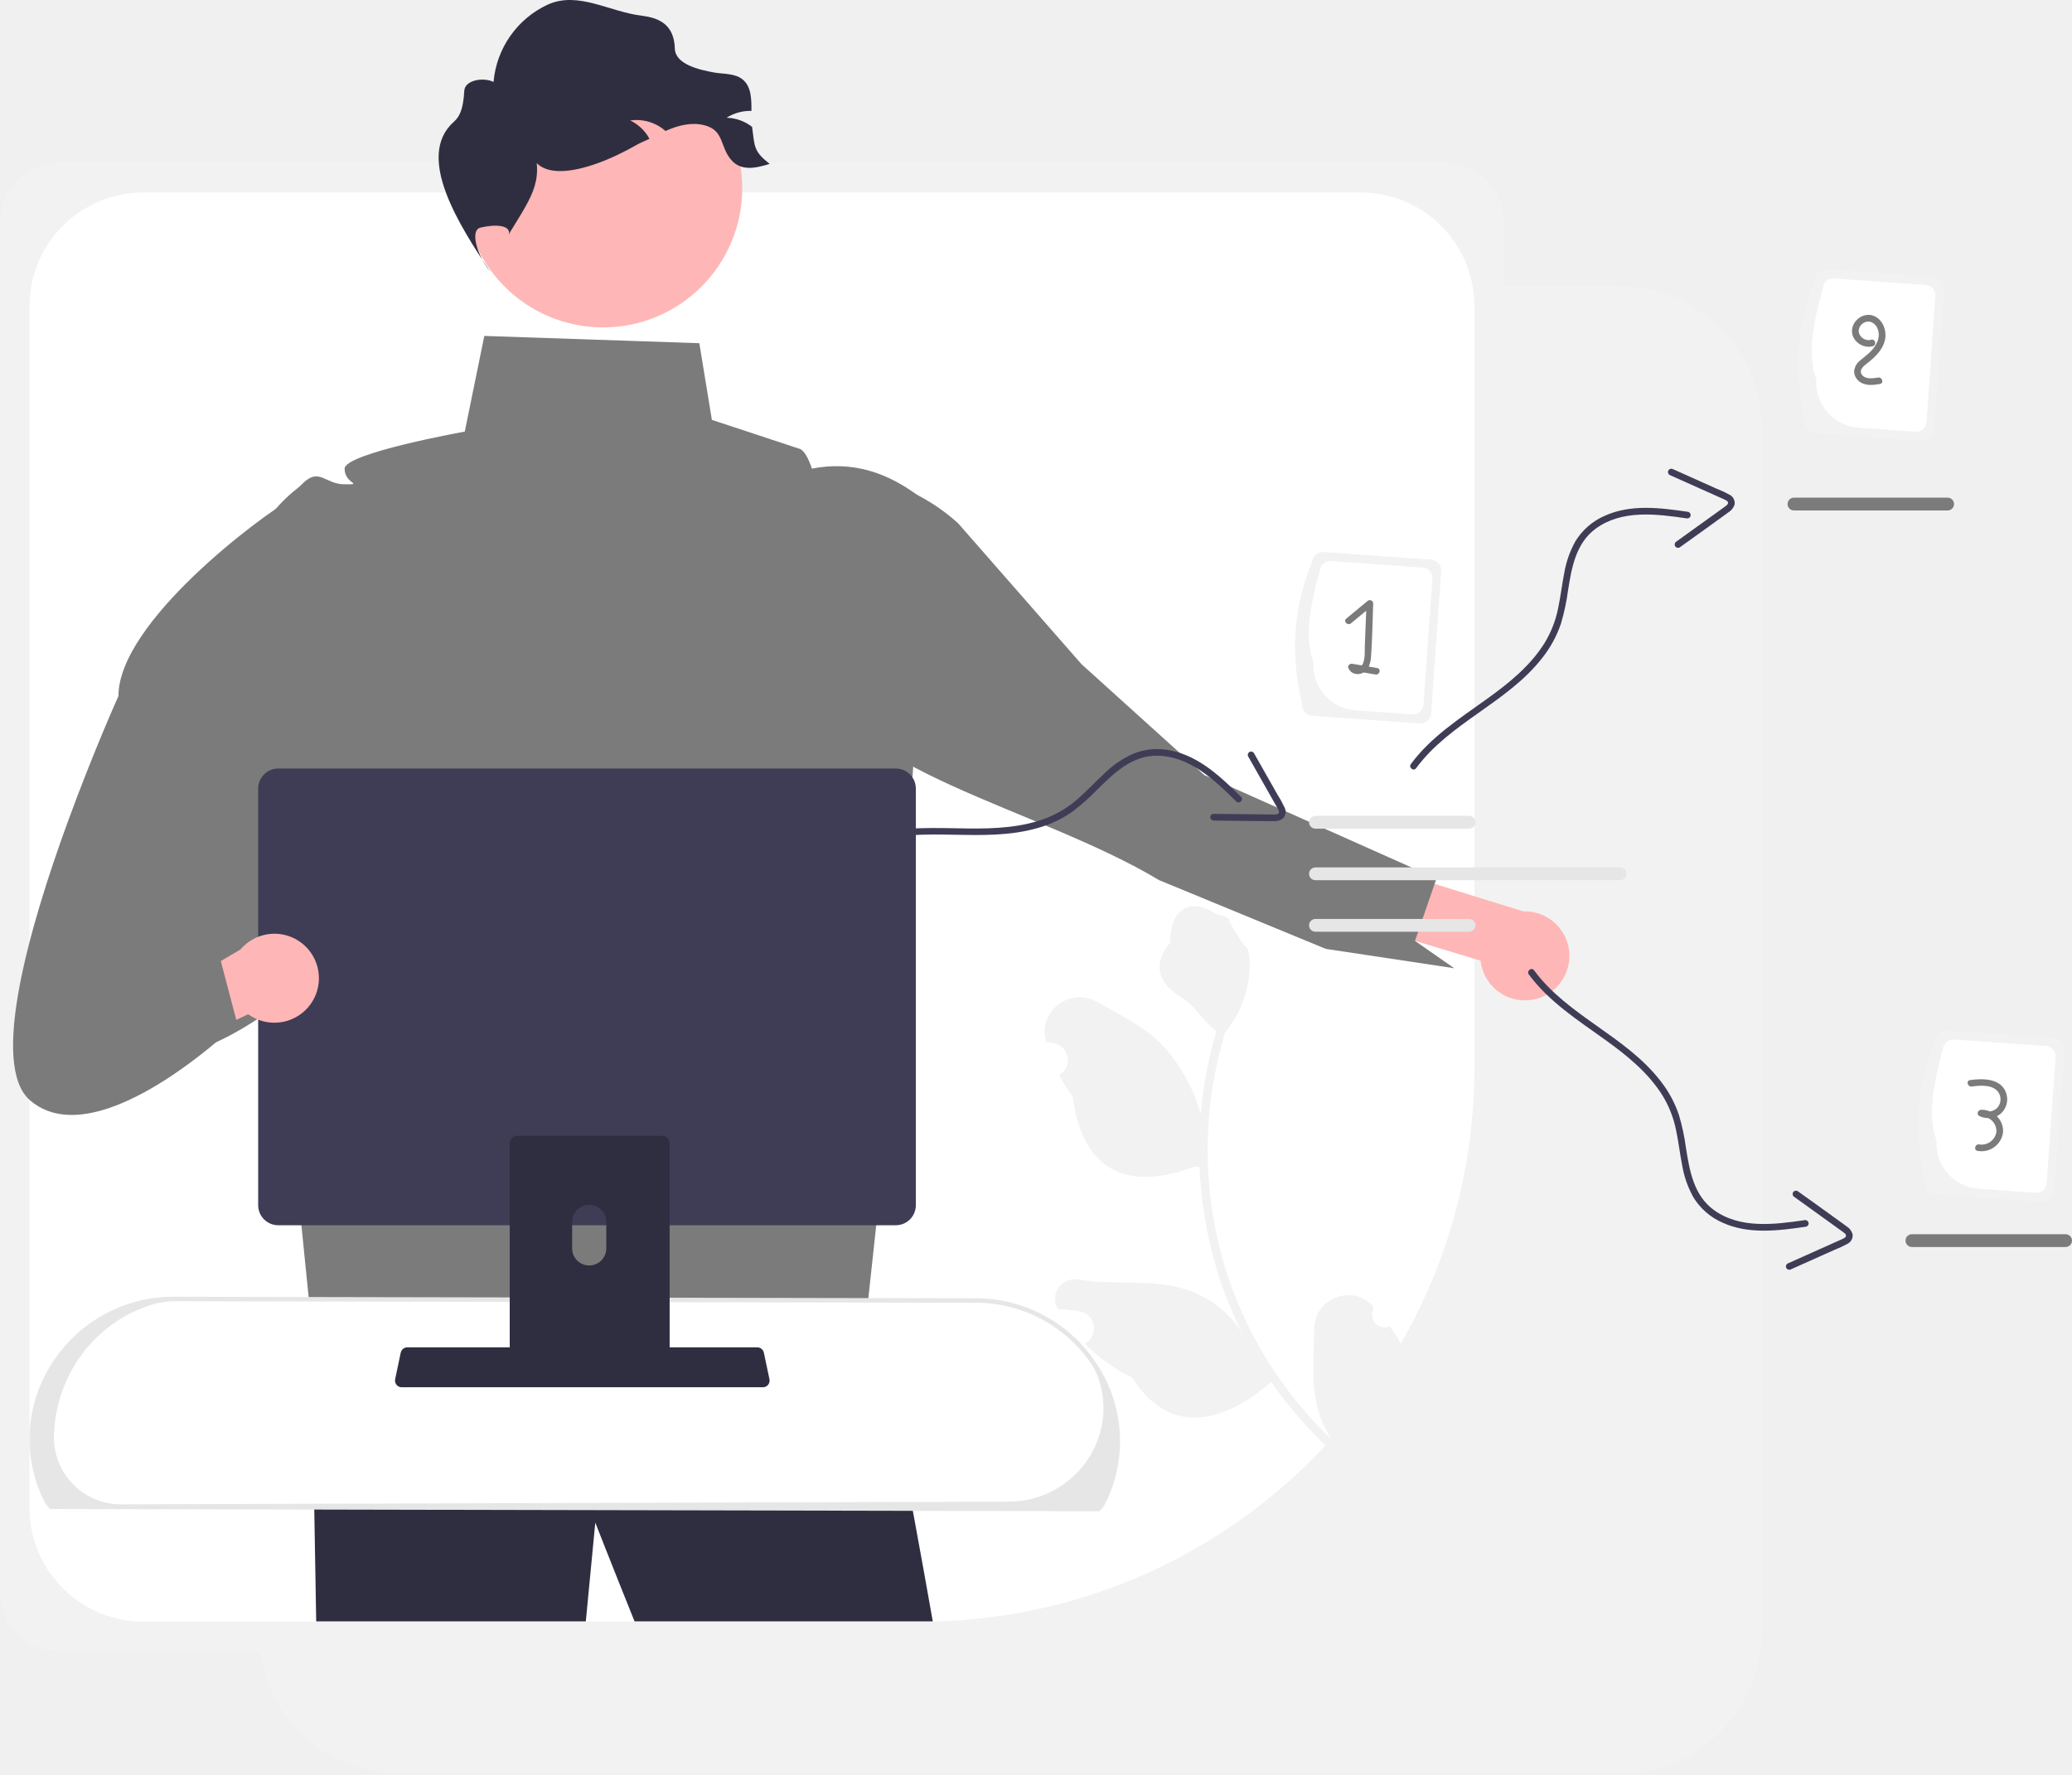
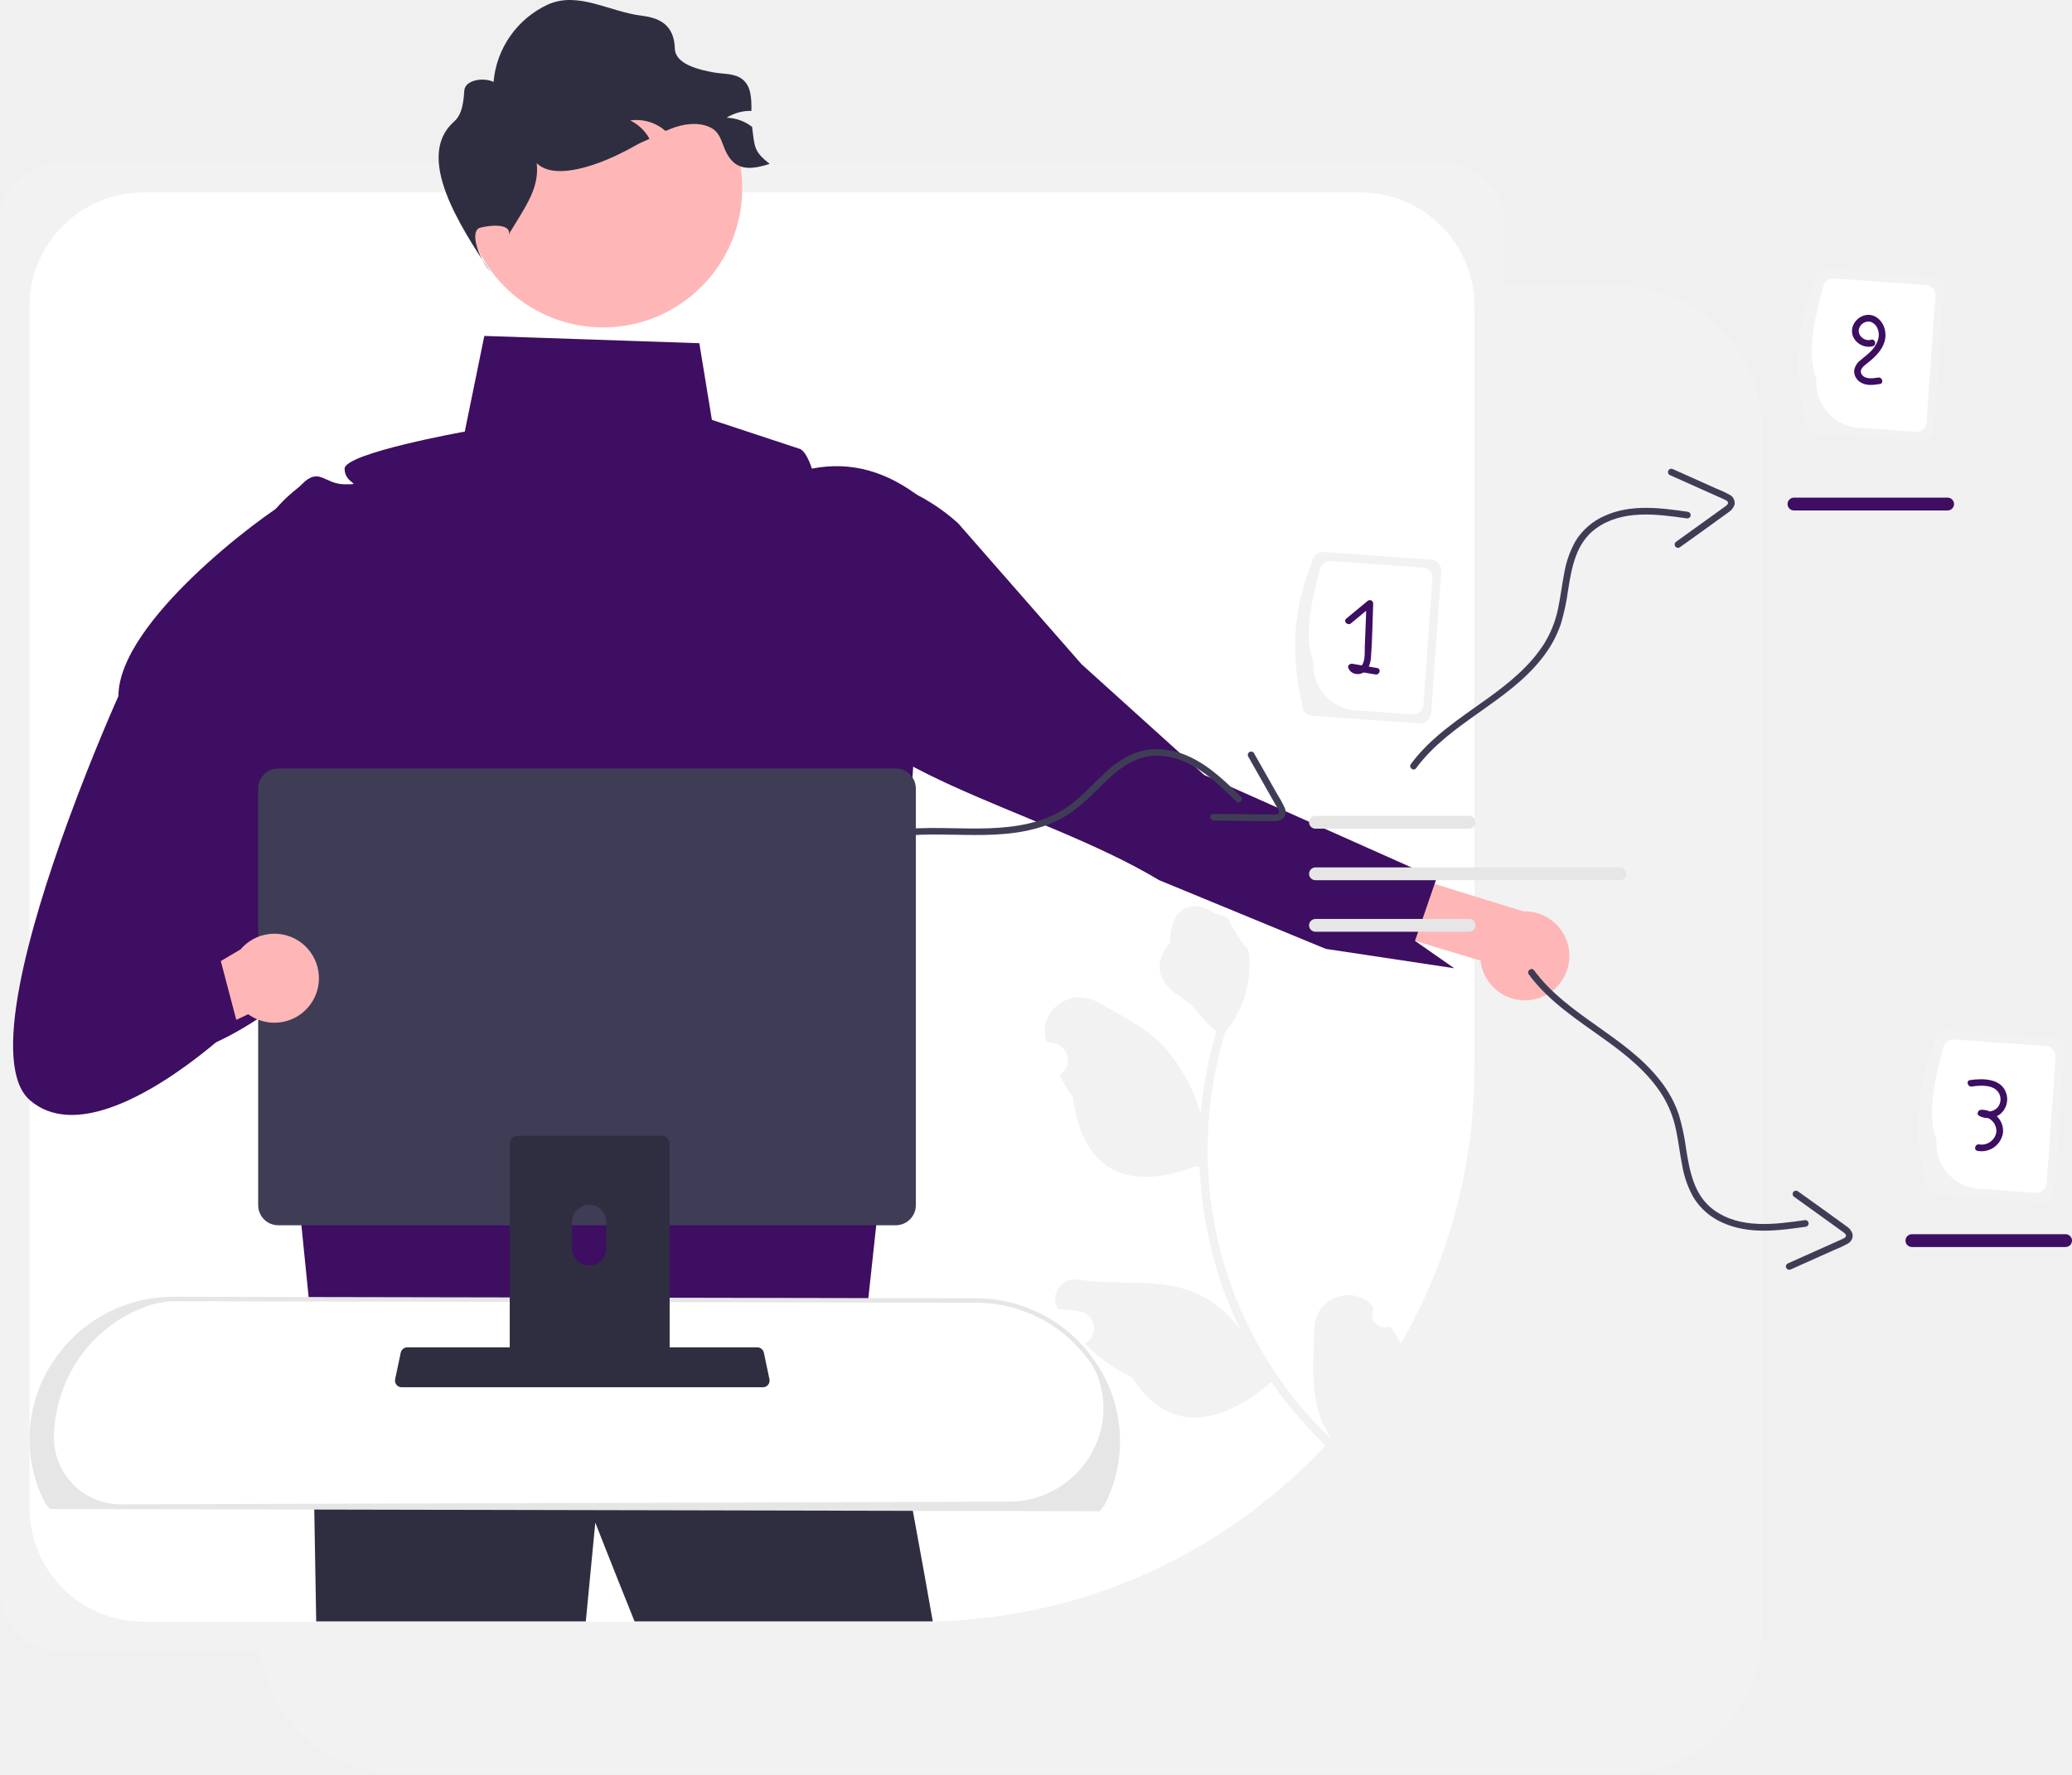
<svg xmlns="http://www.w3.org/2000/svg" data-name="Layer 1" width="930.986" height="797.335" viewBox="0 0 930.986 797.335">
  <path d="M861.776,179.892h-63.256v539.294A64.432,64.432,0,0,1,734.088,783.619H250.469v.617a64.432,64.432,0,0,0,64.432,64.432h546.875a64.432,64.432,0,0,0,64.432-64.432V244.325A64.432,64.432,0,0,0,861.776,179.892Z" transform="translate(-134.5071 -51.33254)" fill="#f2f2f2" />
  <rect y="73.237" width="675.74" height="668.775" rx="26.744" fill="#f2f2f2" />
  <path d="M198.94,137.82A51.182,51.182,0,0,0,147.758,189.002V728.913a51.182,51.182,0,0,0,51.182,51.182H547.969c137.534,0,249.027-111.493,249.027-249.027V189.002a51.182,51.182,0,0,0-51.182-51.182Z" transform="translate(-134.5071 -51.33254)" fill="#fff" />
  <path d="M825.034,500.156a20.028,20.028,0,0,1-25.256-17.105L704.214,454.191l1.484-28.396L818.951,460.903a20,20,0,0,1,6.083,39.253Z" transform="translate(-134.5071 -51.33254)" fill="#ffb6b6" />
-   <path d="M503.287,353.679c-9.676-8.075,4.493-48.099.672-59.7q-.343-1.053-.652-2.113a6.776,6.776,0,0,1,.274-4.532l35.918-16.895a87.253,87.253,0,0,1,25.485,16.022l55.487,63.374,55.124,49.786,24.188,10.783,80.151,35.749-.831,2.396-.007.007-8.81,25.587-0.0.014,17.624,12.286-57.699-8.692-38.16-15.741L655.307,446.857C601.055,414.207,511.795,397.284,503.287,353.679Z" transform="translate(-134.5071 -51.33254)" fill="#7b7b7b" />
+   <path d="M503.287,353.679c-9.676-8.075,4.493-48.099.672-59.7q-.343-1.053-.652-2.113a6.776,6.776,0,0,1,.274-4.532l35.918-16.895a87.253,87.253,0,0,1,25.485,16.022l55.487,63.374,55.124,49.786,24.188,10.783,80.151,35.749-.831,2.396-.007.007-8.81,25.587-0.0.014,17.624,12.286-57.699-8.692-38.16-15.741L655.307,446.857C601.055,414.207,511.795,397.284,503.287,353.679Z" transform="translate(-134.5071 -51.33254)" fill="#3d0e61" />
  <path d="M759.017,647.369a5.675,5.675,0,0,1-7.476-7.6c-.079-.581-.135-.998-.214-1.58q-.14-.144-.281-.287c-9.484-9.62-25.887-2.953-26.054,10.554-.148,11.989-1.456,24.462,1.562,35.866A45.082,45.082,0,0,0,733.056,698.42a180.744,180.744,0,0,1-43.188-63.565,174.451,174.451,0,0,1-6.235-18.468q-2.124-7.709-3.561-15.572a182.839,182.839,0,0,1,4.829-85.419,48.659,48.659,0,0,0,10.974-27.017,37.117,37.117,0,0,0-.64-10.671c-.866.486-8.982-12.426-8.634-13.557-2.049-1.423-4.716-1.47-6.864-2.8-10.684-6.611-19.564-1.15-19.432,13.599-8.485,9.63-5.02,18.574,4.938,24.521,6.335,3.783,9.859,10.925,15.84,15.297-.183.63-.386,1.251-.569,1.881a184.019,184.019,0,0,0-6.509,35.39c-3.017-11.63-10.45-24.12-17.457-31.283-7.981-8.163-18.89-13.359-28.98-19.137-12.119-6.941-26.838,4.107-23.091,17.56q.054.195.11.39,1.83.244,3.638.616a7.697,7.697,0,0,1,2.33,14.157l-.137.081a76.587,76.587,0,0,0,6.134,9.878c4.725,36.672,28.125,41.34,54.83,31.269.705.065,1.395.137,2.094.188a187.83,187.83,0,0,0,8.315,47.927,178.15,178.15,0,0,0,10.82,26.652l-.171-.297a47.075,47.075,0,0,0-25.029-19.253c-15.258-4.829-32.868-1.802-48.29-4.419-7.424-1.26-13.173,6.517-9.363,13.011q.091.156.183.311a51.712,51.712,0,0,1,6.421.437q1.83.244,3.638.616A7.697,7.697,0,0,1,622.331,654.901l-.137.081c-.099.057-.183.108-.282.165a76.654,76.654,0,0,0,21.301,15.249c16.998,26.854,41.176,20.359,62.473,2.019l.015-.006A187.772,187.772,0,0,0,731.109,701.897l41.827-16.763c-.036-.525-.094-1.059-.145-1.578a51.201,51.201,0,0,1-11.85,3.949c1.577-5.052,3.142-10.133,4.72-15.185a2.804,2.804,0,0,0,.105-.303c.793-2.58,1.607-5.151,2.4-7.73l-0-.003a74.995,74.995,0,0,0-9.146-16.916Z" transform="translate(-134.5071 -51.33254)" fill="#f2f2f2" />
  <path d="M529.118,684.179l-.48-.6C527.258,674.699,529.118,684.179,529.118,684.179Z" transform="translate(-134.5071 -51.33254)" fill="#2f2e41" />
  <path d="M553.618,779.969H419.62c-10.411-25.88-17.637-44.39-17.637-44.39s-1.755,18.13-4.259,44.39H276.581c-1.134-71.36-2.721-144.63-3.244-167.9l232.525,5.18,23.128,29.33c.079.49.158,1.03.256,1.64C530.184,654.179,542.773,718.149,553.618,779.969Z" transform="translate(-134.5071 -51.33254)" fill="#2f2e41" />
-   <path d="M551.587,278.075l-.022-.042a6.776,6.776,0,0,0-3.367-3.045c-14.712-11.415-30.821-16.619-48.899-13.06-2.96-8.96-5.72-8.96-5.72-8.96l-39.21-12.95-5.64-34.45-96.61-3.27-8.78,42.99s-54,9.68-54,16.68,9,7,0,7-11.41-8-19.2,0a25.425,25.425,0,0,1-2.11,1.9c-.09.08-.19.15-.28.23a66.713,66.713,0,0,0-25.15,58.95l16.61,165.23,17.73,176.31,242.64,10.1,16.25-150.03,16.529-249.623A6.834,6.834,0,0,0,551.587,278.075Z" transform="translate(-134.5071 -51.33254)" fill="#7b7b7b" />
+   <path d="M551.587,278.075l-.022-.042a6.776,6.776,0,0,0-3.367-3.045c-14.712-11.415-30.821-16.619-48.899-13.06-2.96-8.96-5.72-8.96-5.72-8.96l-39.21-12.95-5.64-34.45-96.61-3.27-8.78,42.99s-54,9.68-54,16.68,9,7,0,7-11.41-8-19.2,0a25.425,25.425,0,0,1-2.11,1.9c-.09.08-.19.15-.28.23a66.713,66.713,0,0,0-25.15,58.95l16.61,165.23,17.73,176.31,242.64,10.1,16.25-150.03,16.529-249.623A6.834,6.834,0,0,0,551.587,278.075Z" transform="translate(-134.5071 -51.33254)" fill="#3d0e61" />
  <path d="M153.275,721.164c1.385,3.485,2.783,6.039,4.194,7.302l470.58,1c1.41-1.263,2.808-3.816,4.194-7.302,16.459-41.407-14.59-86.307-59.148-86.392L212.448,635.088C167.95,635.003,136.839,679.814,153.275,721.164Z" transform="translate(-134.5071 -51.33254)" fill="#fff" />
  <path d="M628.431,730.466l-.383-.001-470.961-1.001-.284-.254c-1.467-1.313-2.924-3.824-4.456-7.677h0a62.609,62.609,0,0,1,6.596-59.154,64.504,64.504,0,0,1,53.383-28.291h.124l360.648.685a64.75,64.75,0,0,1,53.523,28.494,62.848,62.848,0,0,1,6.552,59.267c-1.532,3.853-2.99,6.363-4.456,7.677Zm-439.521-3.094,399.013-1.209c28.165-.085,48.883-27.273,40.537-54.173a28.739,28.739,0,0,0-3.496-7.601A62.753,62.753,0,0,0,573.093,636.773l-360.648-.685h-.12a38.664,38.664,0,0,0-13.337,2.851c-23.296,8.815-38.873,30.974-40.169,55.847q-.025.475-.049.951a30.086,30.086,0,0,0,28.497,31.595q.821.042,1.642.04Z" transform="translate(-134.5071 -51.33254)" fill="#e6e6e6" />
  <path d="M719.568,367.792c-5.154-21.646-4.294-42.966,4.531-63.854a4.892,4.892,0,0,1,5.221-4.529l48.224,3.422a4.892,4.892,0,0,1,4.529,5.221l-4.531,63.854a4.892,4.892,0,0,1-5.221,4.529l-48.224-3.422A4.892,4.892,0,0,1,719.568,367.792Z" transform="translate(-134.5071 -51.33254)" fill="#f2f2f2" />
  <path d="M724.636,348.768c-4.125-10.667-1.487-25.337,2.913-41.051a4.582,4.582,0,0,1,4.889-4.241l41.444,2.941a4.582,4.582,0,0,1,4.242,4.889L774.092,368.127a4.582,4.582,0,0,1-4.889,4.241l-25.674-1.822A20.41,20.41,0,0,1,724.636,348.768Z" transform="translate(-134.5071 -51.33254)" fill="#fff" />
-   <path d="M753.329,351.552q-1.899-.326-3.798-.653a12.753,12.753,0,0,0,.994-4.338c.599-7.992.66-16.06.979-24.068a1.519,1.519,0,0,0-2.561-1.061q-4.769,3.95-9.538,7.9c-1.488,1.233.644,3.345,2.121,2.121q3.423-2.835,6.846-5.67-.314,7.871-.628,15.741c-.1,2.518.206,5.576-.825,7.944a3.827,3.827,0,0,1-.547.887q-2.102-.361-4.205-.722c-1.008-.173-2.289.668-1.845,1.845.965,2.559,3.809,3.368,6.247,2.381a5.076,5.076,0,0,0,.622-.333l5.339.917C754.42,354.769,755.231,351.879,753.329,351.552Z" transform="translate(-134.5071 -51.33254)" fill="#7b7b7b" />
+   <path d="M753.329,351.552q-1.899-.326-3.798-.653a12.753,12.753,0,0,0,.994-4.338c.599-7.992.66-16.06.979-24.068a1.519,1.519,0,0,0-2.561-1.061q-4.769,3.95-9.538,7.9c-1.488,1.233.644,3.345,2.121,2.121q3.423-2.835,6.846-5.67-.314,7.871-.628,15.741c-.1,2.518.206,5.576-.825,7.944a3.827,3.827,0,0,1-.547.887q-2.102-.361-4.205-.722c-1.008-.173-2.289.668-1.845,1.845.965,2.559,3.809,3.368,6.247,2.381a5.076,5.076,0,0,0,.622-.333l5.339.917C754.42,354.769,755.231,351.879,753.329,351.552Z" transform="translate(-134.5071 -51.33254)" fill="#3d0e61" />
  <path d="M999.568,582.792c-5.154-21.646-4.294-42.966,4.531-63.854a4.892,4.892,0,0,1,5.221-4.529l48.224,3.422a4.892,4.892,0,0,1,4.529,5.221l-4.531,63.854a4.892,4.892,0,0,1-5.221,4.529l-48.224-3.422A4.892,4.892,0,0,1,999.568,582.792Z" transform="translate(-134.5071 -51.33254)" fill="#f2f2f2" />
  <path d="M1004.636,563.768c-4.125-10.667-1.487-25.337,2.913-41.051a4.582,4.582,0,0,1,4.889-4.241l41.444,2.941a4.582,4.582,0,0,1,4.242,4.889L1054.092,583.127a4.582,4.582,0,0,1-4.889,4.241l-25.674-1.822A20.41,20.41,0,0,1,1004.636,563.768Z" transform="translate(-134.5071 -51.33254)" fill="#fff" />
-   <path d="M1031.691,552.935a8.447,8.447,0,0,0,1.555-.943,8.607,8.607,0,0,0,2.815-8.952c-1.945-7.144-10.49-7.188-16.39-6.328-1.903.277-1.094,3.168.798,2.893,3.976-.579,10.218-1.048,12.354,3.295a5.706,5.706,0,0,1-.913,6.285,5.554,5.554,0,0,1-3.376,1.605,8.923,8.923,0,0,0-3.928-.733c-1.39.066-2.165,2.087-.757,2.795a9.012,9.012,0,0,0,4.01.945,6.5,6.5,0,0,1,3.667,6.198,6.723,6.723,0,0,1-7.655,5.639l-.037-.006c-1.885-.379-2.692,2.512-.798,2.893a9.75,9.75,0,0,0,11.387-7.776q.039-.206.069-.414A9.111,9.111,0,0,0,1031.691,552.935Z" transform="translate(-134.5071 -51.33254)" fill="#7b7b7b" />
+   <path d="M1031.691,552.935a8.447,8.447,0,0,0,1.555-.943,8.607,8.607,0,0,0,2.815-8.952c-1.945-7.144-10.49-7.188-16.39-6.328-1.903.277-1.094,3.168.798,2.893,3.976-.579,10.218-1.048,12.354,3.295a5.706,5.706,0,0,1-.913,6.285,5.554,5.554,0,0,1-3.376,1.605,8.923,8.923,0,0,0-3.928-.733c-1.39.066-2.165,2.087-.757,2.795a9.012,9.012,0,0,0,4.01.945,6.5,6.5,0,0,1,3.667,6.198,6.723,6.723,0,0,1-7.655,5.639l-.037-.006c-1.885-.379-2.692,2.512-.798,2.893a9.75,9.75,0,0,0,11.387-7.776q.039-.206.069-.414A9.111,9.111,0,0,0,1031.691,552.935Z" transform="translate(-134.5071 -51.33254)" fill="#3d0e61" />
  <path d="M945.568,240.792c-5.154-21.646-4.294-42.966,4.531-63.854a4.892,4.892,0,0,1,5.221-4.529l48.224,3.422a4.892,4.892,0,0,1,4.529,5.221l-4.531,63.854a4.892,4.892,0,0,1-5.221,4.529L950.097,246.013A4.892,4.892,0,0,1,945.568,240.792Z" transform="translate(-134.5071 -51.33254)" fill="#f2f2f2" />
  <path d="M950.636,221.768c-4.125-10.667-1.487-25.337,2.913-41.051A4.582,4.582,0,0,1,958.438,176.476l41.444,2.941a4.582,4.582,0,0,1,4.242,4.889l-4.032,56.821a4.582,4.582,0,0,1-4.889,4.241l-25.674-1.822A20.41,20.41,0,0,1,950.636,221.768Z" transform="translate(-134.5071 -51.33254)" fill="#fff" />
-   <path d="M976.122,193.174c-4.248-1.474-8.973,1.885-9.455,6.242-.546,4.937,4.764,8.835,9.362,7.493,1.85-.54,1.063-3.436-.797-2.893-3.37.984-6.965-2.655-5.028-5.909a4.431,4.431,0,0,1,4.527-2.215,5.018,5.018,0,0,1,3.344,3.035c1.653,3.726-.312,7.51-2.916,10.218-1.485,1.545-3.228,2.745-4.829,4.153a6.983,6.983,0,0,0-2.746,4.954,5.997,5.997,0,0,0,3.412,5.182c2.558,1.315,5.467.897,8.188.459,1.901-.306,1.094-3.197-.798-2.893-2.38.383-5.943.963-7.451-1.518-1.291-2.125,1.369-3.991,2.819-5.121,3.643-2.841,7.328-6.51,7.875-11.34C982.077,199.064,980.066,194.543,976.122,193.174Z" transform="translate(-134.5071 -51.33254)" fill="#7b7b7b" />
-   <path d="M244.303,485.463l23.76,10.7c-11.17,9.06-28.18,21.25-44.84,26.89l-26.47-18.05c-9.86-38.02-3.82-77.2,8.03-110.33a249.437,249.437,0,0,1,25.94-52.36,66.724,66.724,0,0,1,25.15-58.95c.1-.08.19-.15.28-.23a87.297,87.297,0,0,1,29.92,60.63l.53,8.76,1.06,17.26,2.69,44.08-31.9,49.6Z" transform="translate(-134.5071 -51.33254)" fill="#7b7b7b" />
+   <path d="M976.122,193.174c-4.248-1.474-8.973,1.885-9.455,6.242-.546,4.937,4.764,8.835,9.362,7.493,1.85-.54,1.063-3.436-.797-2.893-3.37.984-6.965-2.655-5.028-5.909a4.431,4.431,0,0,1,4.527-2.215,5.018,5.018,0,0,1,3.344,3.035c1.653,3.726-.312,7.51-2.916,10.218-1.485,1.545-3.228,2.745-4.829,4.153a6.983,6.983,0,0,0-2.746,4.954,5.997,5.997,0,0,0,3.412,5.182c2.558,1.315,5.467.897,8.188.459,1.901-.306,1.094-3.197-.798-2.893-2.38.383-5.943.963-7.451-1.518-1.291-2.125,1.369-3.991,2.819-5.121,3.643-2.841,7.328-6.51,7.875-11.34C982.077,199.064,980.066,194.543,976.122,193.174Z" transform="translate(-134.5071 -51.33254)" fill="#3d0e61" />
+   <path d="M244.303,485.463l23.76,10.7c-11.17,9.06-28.18,21.25-44.84,26.89l-26.47-18.05c-9.86-38.02-3.82-77.2,8.03-110.33a249.437,249.437,0,0,1,25.94-52.36,66.724,66.724,0,0,1,25.15-58.95c.1-.08.19-.15.28-.23a87.297,87.297,0,0,1,29.92,60.63l.53,8.76,1.06,17.26,2.69,44.08-31.9,49.6Z" transform="translate(-134.5071 -51.33254)" fill="#3d0e61" />
  <path d="M312.659,673.646a2.948,2.948,0,0,0,2.32,1.11h162.34a2.987,2.987,0,0,0,2.92-3.6l-2.52-11.97a2.993,2.993,0,0,0-1.86-2.17,2.894,2.894,0,0,0-1.06-.2h-157.31a2.894,2.894,0,0,0-1.06.2,2.992,2.992,0,0,0-1.86,2.17l-2.52,11.97A2.985,2.985,0,0,0,312.659,673.646Z" transform="translate(-134.5071 -51.33254)" fill="#2f2e41" />
  <path d="M250.509,405.686v187.26a9.007,9.007,0,0,0,9,9h277.5a9.007,9.007,0,0,0,9-9v-187.26a9.011,9.011,0,0,0-9-8.99h-277.5A9.012,9.012,0,0,0,250.509,405.686Z" transform="translate(-134.5071 -51.33254)" fill="#3f3d56" />
  <path d="M363.539,565.206v102.56h71.85v-102.56a3.448,3.448,0,0,0-2.43-3.3,3.176,3.176,0,0,0-1.03-.16h-64.92a3.463,3.463,0,0,0-3.47,3.456v.003Zm28.04,35.24a7.67,7.67,0,0,1,15.34,0v11.9a7.67,7.67,0,0,1-15.34,0Z" transform="translate(-134.5071 -51.33254)" fill="#2f2e41" />
  <circle cx="270.966" cy="84.6" r="62.527" fill="#ffb6b6" />
  <path d="M480.338,124.994c-6.741,2.093-13.24,3.327-17.624-2.203s-3.238-11.852-9.759-14.518c-5.265-2.159-11.345-1.234-16.654.771-.947.352-1.873.749-2.776,1.145-.507-.441-1.013-.859-1.564-1.256a19.867,19.867,0,0,0-14.297-3.481,19.494,19.494,0,0,1,8.658,8.261c-1.806.903-3.747,1.578-5.485,2.577-23.879,13.729-50.434,19.258-48.267-3.657,7.226,19.034,1.608,25.819-8.988,43.2l-.419,1.013c1.057-4.56-6.377-4.776-12.799-3.216-4.743,1.152-1.674,12.21,4.406,19.827-13.592-20.466-33.95-51.712-16.346-67.389,2.596-2.312,4.226-5.574,4.692-13.923.277-4.95,8.702-6.19,13.152-3.987a42.354,42.354,0,0,1,24.453-34.807c13.614-6.058,27.46,3.261,42.253,5.067,8.208,1.002,14.432,4.308,14.76,14.782.218,6.975,10.729,9.473,17.602,10.706,4.362.771,9.274.308,12.755,3.062,4.031,3.194,4.075,8.812,4.053,14.209a19.845,19.845,0,0,0-11.169,3.062,19.418,19.418,0,0,1,11.279,3.965,1.209,1.209,0,0,1,.176.132C473.619,117.416,473.134,119.333,480.338,124.994Z" transform="translate(-134.5071 -51.33254)" fill="#2f2e41" />
  <path d="M525.433,429.873c24.432-7.592,50.588.618,75.154-6.39a50.944,50.944,0,0,0,15.789-7.415,98.114,98.114,0,0,0,11.492-10.227c7.39-7.309,15.415-14.984,26.518-14.899,14.62.111,25.846,10.972,35.592,20.562,1.377,1.355,3.5-.764,2.121-2.121-8.955-8.812-18.63-18.108-31.376-20.739a28.955,28.955,0,0,0-17.116,1.422,44.685,44.685,0,0,0-12.719,8.697c-3.925,3.6-7.546,7.519-11.524,11.062a47.972,47.972,0,0,1-14.136,8.922c-11.262,4.484-23.615,5.025-35.593,4.895-15.036-.164-30.431-1.188-44.998,3.339-1.838.571-1.053,3.468.798,2.893Z" transform="translate(-134.5071 -51.33254)" fill="#3f3d56" />
  <path d="M695.335,391.285,702.845,404.525l3.634,6.406c.646,1.138,1.309,2.269,1.938,3.417.386.705,1.23,1.977.424,2.645a3.913,3.913,0,0,1-2.283.356c-1.324.003-2.649-.027-3.972-.04l-7.448-.075-15.393-.156a1.501,1.501,0,0,0,0,3c8.936.091,17.878.279,26.814.272a6.412,6.412,0,0,0,4.385-1.2,4.172,4.172,0,0,0,.795-4.809,45.679,45.679,0,0,0-3.033-5.564l-3.271-5.766-7.511-13.24a1.501,1.501,0,0,0-2.59,1.514Z" transform="translate(-134.5071 -51.33254)" fill="#3f3d56" />
  <path d="M794.604,423.727h-69.031a2.876,2.876,0,1,1-.017-5.753q.009,0,.017,0h69.031a2.876,2.876,0,1,1,.017,5.753Q794.613,423.727,794.604,423.727Z" transform="translate(-134.5071 -51.33254)" fill="#e6e6e6" />
  <path d="M794.604,470.055h-69.031a2.876,2.876,0,1,1-.017-5.753q.009,0,.017,0h69.031a2.876,2.876,0,1,1,.017,5.753Q794.613,470.055,794.604,470.055Z" transform="translate(-134.5071 -51.33254)" fill="#e6e6e6" />
  <path d="M862.369,446.891h-136.796a2.876,2.876,0,1,1-.017-5.753q.009,0,.017,0h136.796a2.876,2.876,0,1,1,.017,5.753Q862.378,446.891,862.369,446.891Z" transform="translate(-134.5071 -51.33254)" fill="#e6e6e6" />
  <path d="M770.782,396.562c15.187-20.589,41.124-29.467,56.766-49.665a50.945,50.945,0,0,0,8.328-15.327,98.125,98.125,0,0,0,3.201-15.047c1.625-10.266,3.544-21.203,12.54-27.712,11.846-8.57,27.323-6.47,40.855-4.516a1.501,1.501,0,0,0,.453-2.966c-12.434-1.795-25.736-3.555-37.564,1.876A28.954,28.954,0,0,0,842.412,294.491a44.684,44.684,0,0,0-5.096,14.541c-1.03,5.225-1.625,10.528-2.732,15.739a47.973,47.973,0,0,1-6.104,15.562c-6.417,10.284-16.05,18.037-25.778,25.027-12.212,8.775-25.221,17.069-34.277,29.344-1.142,1.549,1.206,3.418,2.356,1.858Z" transform="translate(-134.5071 -51.33254)" fill="#3f3d56" />
  <path d="M884.812,264.833l13.894,6.218,6.723,3.009c1.195.535,2.399,1.052,3.585,1.605.729.339,2.162.864,1.909,1.88-.173.692-1.099,1.249-1.628,1.639-1.065.786-2.15,1.547-3.224,2.321l-6.046,4.351-12.495,8.992a1.501,1.501,0,0,0,1.777,2.417c7.253-5.22,14.569-10.365,21.765-15.664a6.412,6.412,0,0,0,2.823-3.564A4.172,4.172,0,0,0,911.686,273.691a45.683,45.683,0,0,0-5.74-2.686l-6.05-2.708-13.894-6.218a1.501,1.501,0,0,0-1.19,2.754Z" transform="translate(-134.5071 -51.33254)" fill="#3f3d56" />
-   <path d="M1009.604,280.727h-69.031a2.876,2.876,0,1,1-.017-5.753q.009,0,.017,0h69.031a2.876,2.876,0,1,1,.017,5.753Q1009.613,280.727,1009.604,280.727Z" transform="translate(-134.5071 -51.33254)" fill="#7b7b7b" />
+   <path d="M1009.604,280.727h-69.031a2.876,2.876,0,1,1-.017-5.753q.009,0,.017,0h69.031a2.876,2.876,0,1,1,.017,5.753Q1009.613,280.727,1009.604,280.727Z" transform="translate(-134.5071 -51.33254)" fill="#3d0e61" />
  <path d="M823.782,487.375c15.187,20.589,41.124,29.467,56.766,49.665a50.944,50.944,0,0,1,8.328,15.327,98.125,98.125,0,0,1,3.201,15.047c1.625,10.266,3.544,21.203,12.54,27.712,11.846,8.57,27.323,6.47,40.855,4.516a1.501,1.501,0,0,1,.453,2.966c-12.434,1.795-25.736,3.555-37.564-1.876a28.954,28.954,0,0,1-12.948-11.284,44.684,44.684,0,0,1-5.096-14.541c-1.03-5.225-1.625-10.528-2.732-15.739a47.973,47.973,0,0,0-6.104-15.562c-6.417-10.284-16.05-18.037-25.778-25.027-12.212-8.775-25.221-17.069-34.277-29.344-1.142-1.549,1.206-3.418,2.356-1.858Z" transform="translate(-134.5071 -51.33254)" fill="#3f3d56" />
  <path d="M937.812,619.104l13.894-6.218,6.723-3.009c1.195-.535,2.399-1.052,3.585-1.605.729-.339,2.162-.864,1.909-1.88-.173-.692-1.099-1.249-1.628-1.639-1.065-.786-2.15-1.547-3.224-2.321l-6.046-4.351L940.53,589.089a1.501,1.501,0,0,1,1.777-2.417c7.253,5.22,14.569,10.365,21.765,15.664a6.412,6.412,0,0,1,2.823,3.564,4.172,4.172,0,0,1-2.208,4.346,45.683,45.683,0,0,1-5.74,2.686l-6.05,2.708-13.894,6.218a1.501,1.501,0,0,1-1.19-2.754Z" transform="translate(-134.5071 -51.33254)" fill="#3f3d56" />
-   <path d="M1062.604,611.727h-69.031a2.876,2.876,0,0,1-.026-5.753c.009-0.0.017-0.0.026,0h69.031a2.876,2.876,0,0,1,.026,5.753C1062.621,611.727,1062.612,611.727,1062.604,611.727Z" transform="translate(-134.5071 -51.33254)" fill="#7b7b7b" />
+   <path d="M1062.604,611.727h-69.031a2.876,2.876,0,0,1-.026-5.753c.009-0.0.017-0.0.026,0h69.031a2.876,2.876,0,0,1,.026,5.753C1062.621,611.727,1062.612,611.727,1062.604,611.727Z" transform="translate(-134.5071 -51.33254)" fill="#3d0e61" />
  <path d="M275.674,499.923a20.028,20.028,0,0,1-29.645,7.185l-71.895,34.214-4.818-20.151L242.534,478.024a20,20,0,0,1,33.14,21.899Z" transform="translate(-134.5071 -51.33254)" fill="#ffb6b6" />
-   <path d="M247.97,396l-50.59,103.37,21.38-9.69,14.88-6.75,7.46,28.34s-4.94,4.8-12.73,11.11c-11.17,9.06-28.18,21.25-44.84,26.89-13.04,4.42-25.85,4.83-35.47-3.41-18.26-15.64-.41-77.75,16.84-125.04,11.55-31.67,22.82-56.68,22.82-56.68,0-33.4,64.819-81.427,76.849-87.997h0c6.87-3.74,8.77,1.707,8.77,1.707l-37.698,55.19,11.27,45.7,3.19,12.91Z" transform="translate(-134.5071 -51.33254)" fill="#7b7b7b" />
+   <path d="M247.97,396l-50.59,103.37,21.38-9.69,14.88-6.75,7.46,28.34s-4.94,4.8-12.73,11.11c-11.17,9.06-28.18,21.25-44.84,26.89-13.04,4.42-25.85,4.83-35.47-3.41-18.26-15.64-.41-77.75,16.84-125.04,11.55-31.67,22.82-56.68,22.82-56.68,0-33.4,64.819-81.427,76.849-87.997h0c6.87-3.74,8.77,1.707,8.77,1.707l-37.698,55.19,11.27,45.7,3.19,12.91Z" transform="translate(-134.5071 -51.33254)" fill="#3d0e61" />
</svg>
